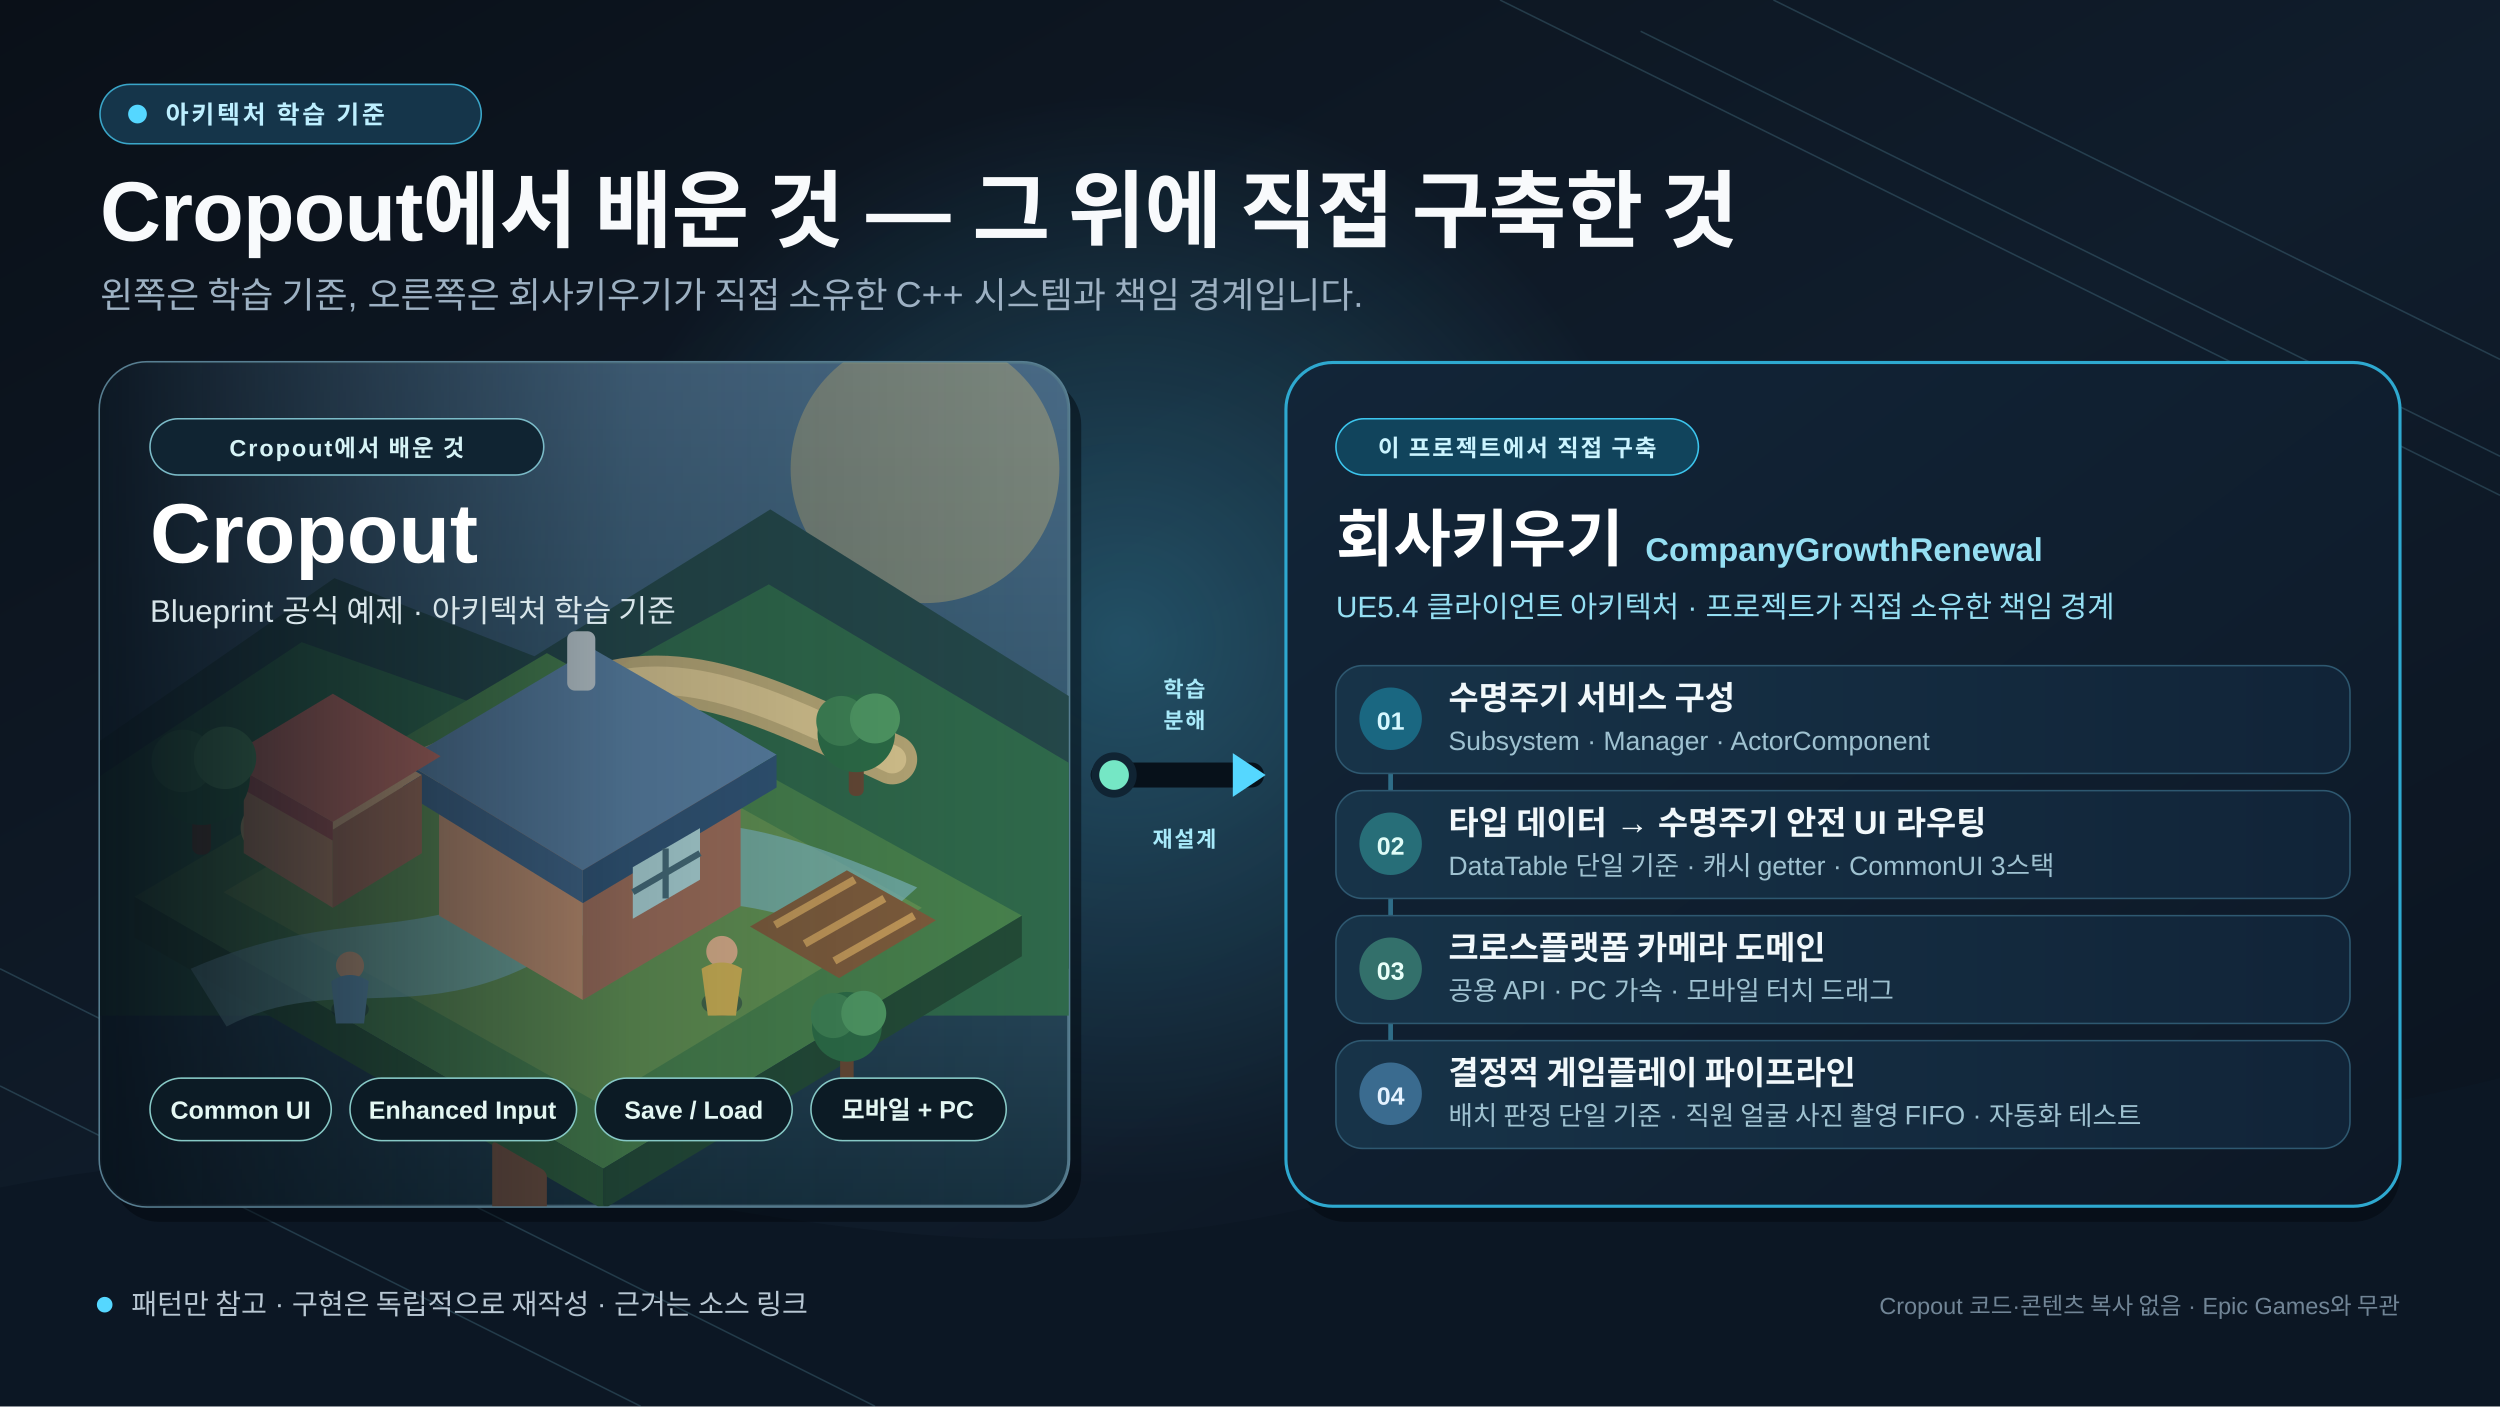
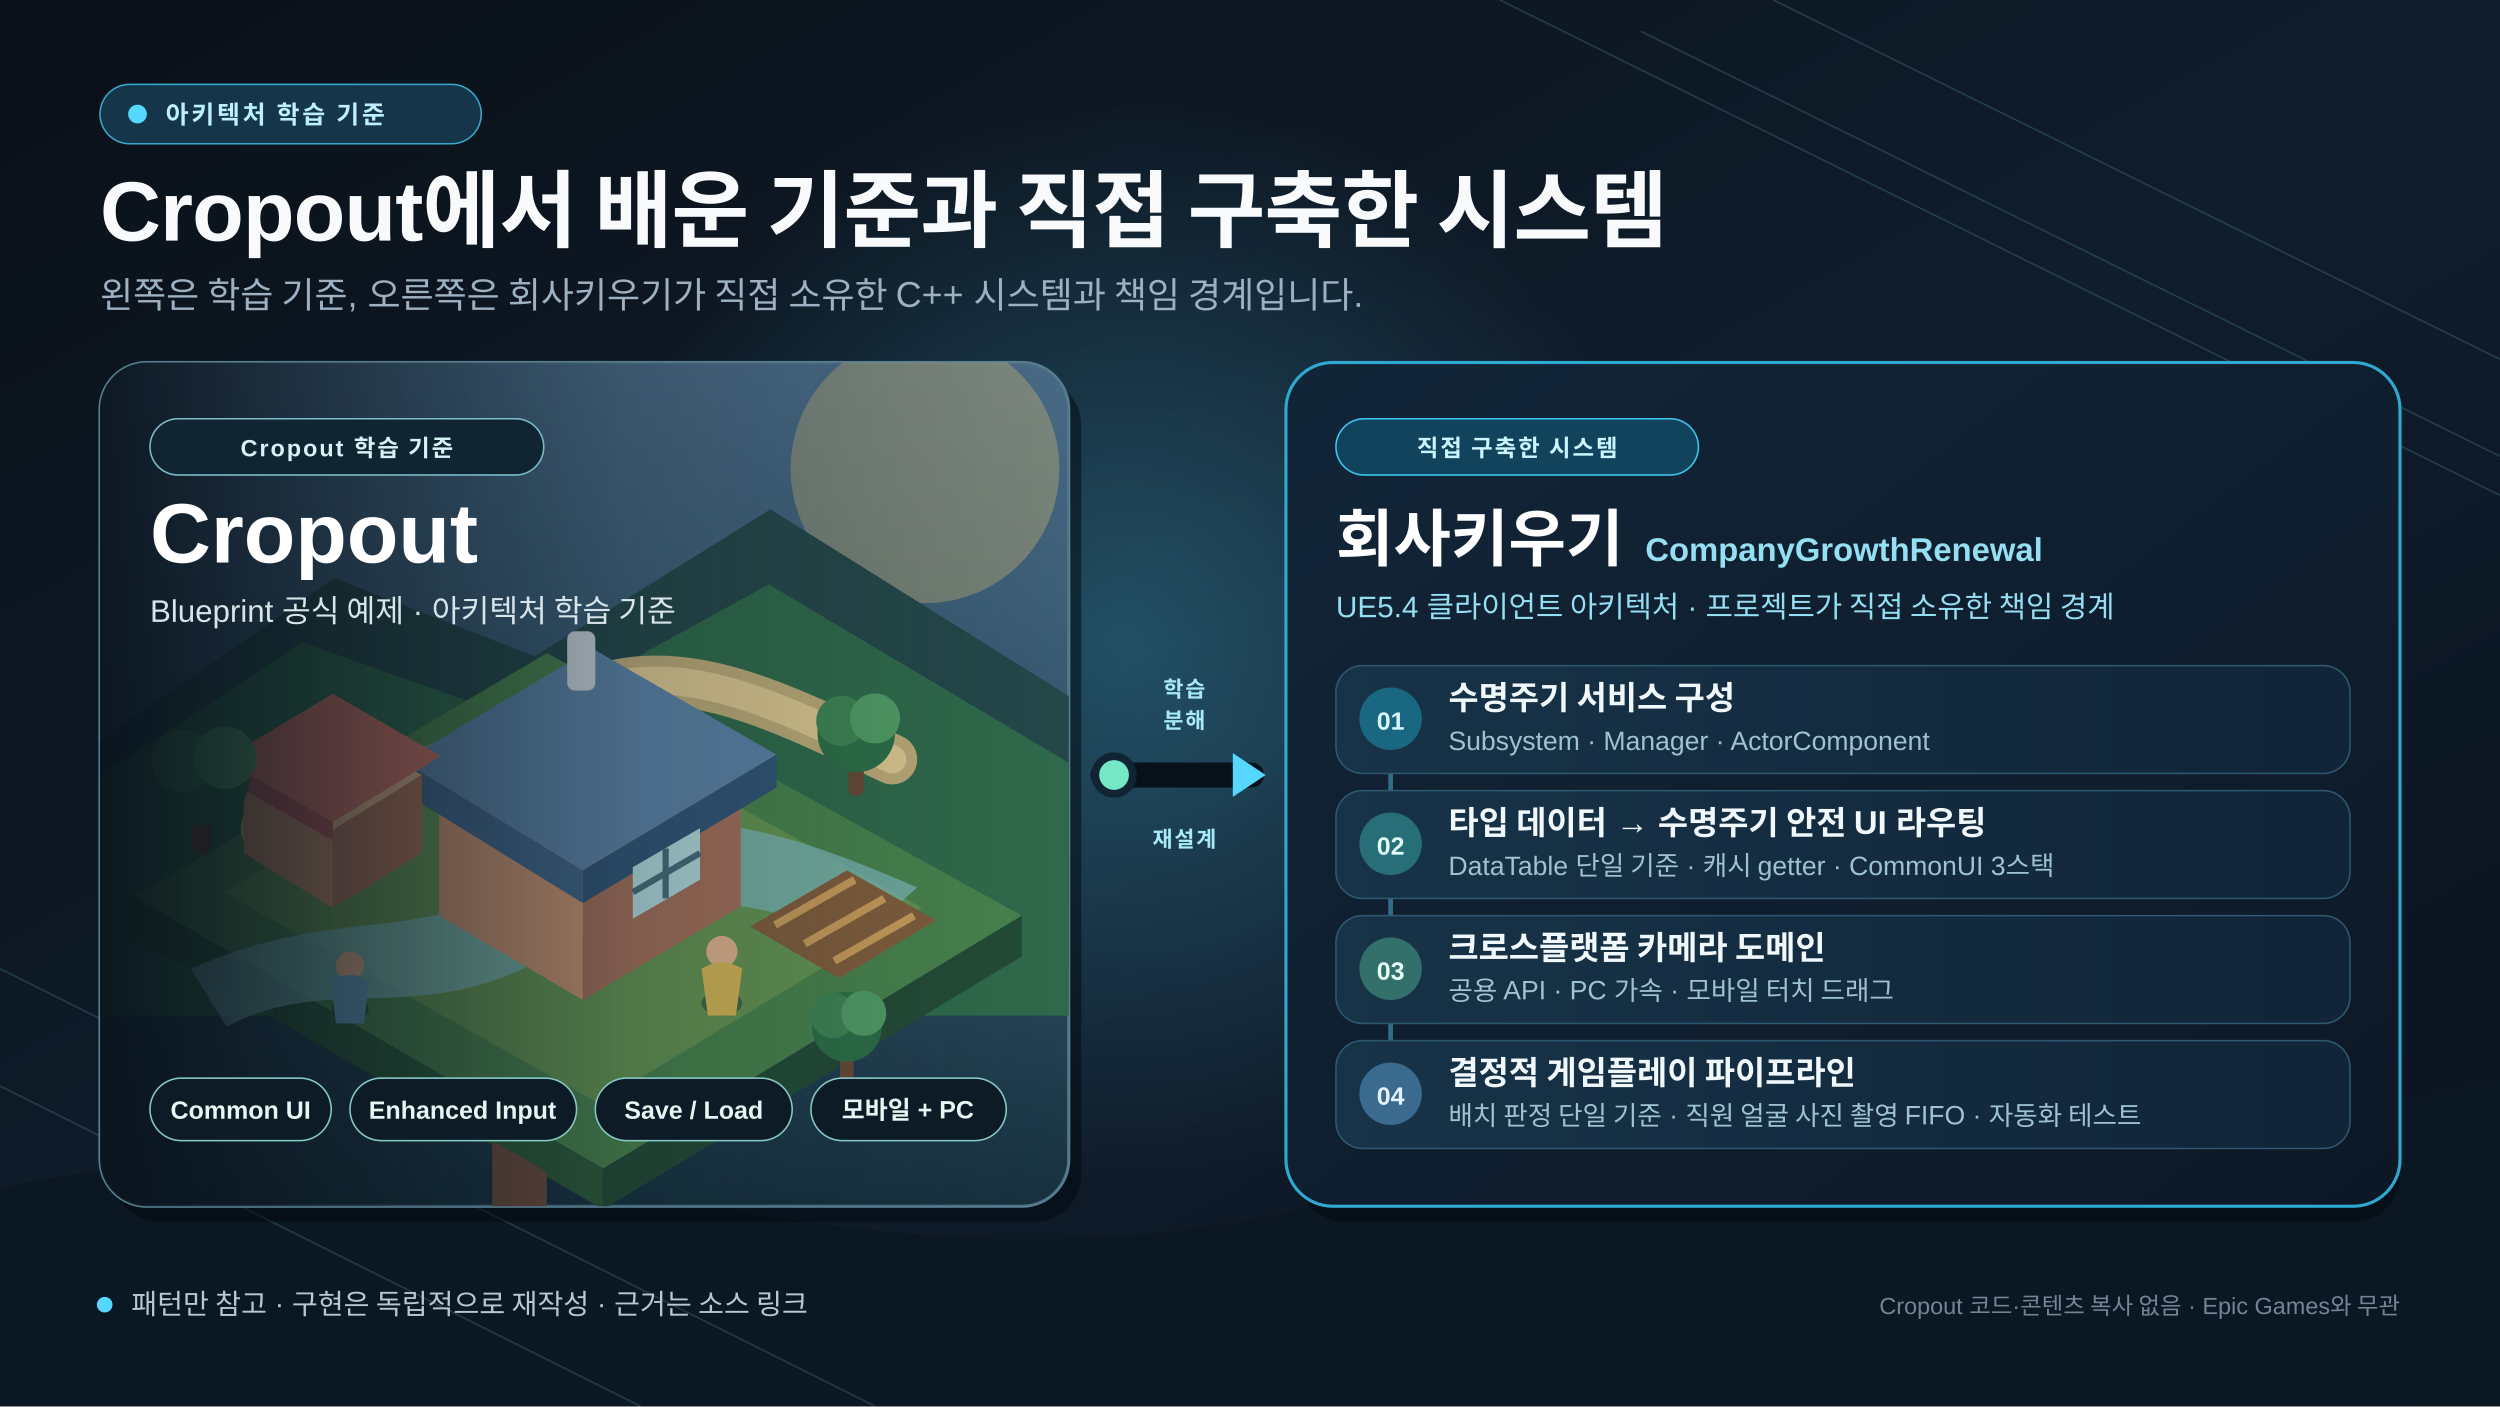
<svg xmlns="http://www.w3.org/2000/svg" width="1600" height="900" viewBox="0 0 1600 900" preserveAspectRatio="xMidYMid meet" role="img" aria-labelledby="title desc">
  <defs>
    <linearGradient id="bg" x1="0" y1="0" x2="1" y2="1">
      <stop offset="0" stop-color="#0A1018" />
      <stop offset="0.52" stop-color="#101D2C" />
      <stop offset="1" stop-color="#0A121D" />
    </linearGradient>
    <radialGradient id="cyanGlow" cx="50%" cy="50%" r="50%">
      <stop offset="0" stop-color="#55D7FF" stop-opacity="0.28" />
      <stop offset="1" stop-color="#55D7FF" stop-opacity="0" />
    </radialGradient>
    <linearGradient id="sceneSky" x1="0" y1="0" x2="0" y2="1">
      <stop offset="0" stop-color="#4E718E" />
      <stop offset="0.55" stop-color="#33586E" />
      <stop offset="1" stop-color="#183342" />
    </linearGradient>
    <linearGradient id="sceneShade" x1="0" y1="0" x2="1" y2="0">
      <stop offset="0" stop-color="#08111B" stop-opacity="0.92" />
      <stop offset="0.55" stop-color="#0B1721" stop-opacity="0.28" />
      <stop offset="1" stop-color="#0B1721" stop-opacity="0.08" />
    </linearGradient>
    <linearGradient id="rightCard" x1="0" y1="0" x2="1" y2="1">
      <stop offset="0" stop-color="#122538" />
      <stop offset="1" stop-color="#0D1826" />
    </linearGradient>
    <linearGradient id="pillar" x1="0" y1="0" x2="1" y2="0">
      <stop offset="0" stop-color="#173348" />
      <stop offset="1" stop-color="#112438" />
    </linearGradient>
    <linearGradient id="route" x1="0" y1="0" x2="1" y2="0">
      <stop offset="0" stop-color="#75E7C5" />
      <stop offset="1" stop-color="#55D7FF" />
    </linearGradient>
    <clipPath id="leftClip">
      <rect x="64" y="232" width="620" height="540" rx="30" />
    </clipPath>
  </defs>
  <rect width="1600" height="900" fill="url(#bg)" />
  <circle cx="720" cy="410" r="350" fill="url(#cyanGlow)" />
  <path d="M0 760 C350 690 520 850 850 770 C1120 705 1320 760 1600 690 L1600 900 L0 900 Z" fill="#0C1724" />
  <g opacity="0.18" stroke="#8BDCF3" stroke-width="1">
    <path d="M1050 20 L1600 292" />
    <path d="M1135 0 L1600 230" />
    <path d="M960 0 L1600 317" />
    <path d="M0 695 L410 900" />
    <path d="M0 620 L560 900" />
  </g>
  <rect x="64" y="54" width="244" height="38" rx="19" fill="#15354A" stroke="#3AA6C9" />
  <circle cx="88" cy="73" r="6" fill="#55D7FF" />
  <text x="106" y="79" fill="#BDEFFF" font-family="'Segoe UI', 'Noto Sans KR', Arial, sans-serif" font-size="16" font-weight="700" letter-spacing="1.7">아키텍처 학습 기준</text>
-   <text x="64" y="154" fill="#F8FAFC" font-family="'Segoe UI', 'Noto Sans KR', Arial, sans-serif" font-size="54" font-weight="800" letter-spacing="-0.5">Cropout에서 배운 것 — 그 위에 직접 구축한 것</text>
+   <text x="64" y="154" fill="#F8FAFC" font-family="'Segoe UI', 'Noto Sans KR', Arial, sans-serif" font-size="54" font-weight="800" letter-spacing="-0.5">Cropout에서 배운 기준과 직접 구축한 시스템</text>
  <text x="64" y="197" fill="#9DB1C3" font-family="'Segoe UI', 'Noto Sans KR', Arial, sans-serif" font-size="23">왼쪽은 학습 기준, 오른쪽은 회사키우기가 직접 소유한 C++ 시스템과 책임 경계입니다.</text>
  <rect x="72" y="242" width="620" height="540" rx="30" fill="#02070D" opacity="0.5" />
  <rect x="64" y="232" width="620" height="540" rx="30" fill="url(#sceneSky)" stroke="#577E91" stroke-width="2" />
  <g clip-path="url(#leftClip)">
    <circle cx="592" cy="300" r="86" fill="#E6C878" opacity="0.36" />
    <path d="M44 488 L214 370 L342 420 L493 326 L720 468 L720 620 L42 620 Z" fill="#264B4C" />
    <path d="M20 526 L193 411 L334 461 L492 374 L719 509 L719 650 L20 650 Z" fill="#32704E" />
    <polygon points="86,574 350,418 654,586 386,748" fill="#4D8B50" />
    <polygon points="86,574 386,748 386,774 86,600" fill="#2F613C" />
    <polygon points="386,748 654,586 654,612 386,774" fill="#254F38" />
    <polygon points="143,571 351,449 590,581 383,706" fill="#6A9D56" />
    <path d="M122 620 C218 578 267 606 343 561 C420 516 463 514 587 568 L550 601 C459 568 418 570 355 609 C272 660 213 621 145 657 Z" fill="#85C5CA" opacity="0.72" />
    <path d="M170 530 C246 506 298 489 355 454 C424 412 493 450 571 486" fill="none" stroke="#D9BE83" stroke-width="32" stroke-linecap="round" opacity="0.9" />
    <path d="M170 530 C246 506 298 489 355 454 C424 412 493 450 571 486" fill="none" stroke="#F0D89C" stroke-width="18" stroke-linecap="round" opacity="0.9" />
    <g transform="translate(480 567)">
      <polygon points="0,26 62,-10 119,22 57,59" fill="#8A633E" />
      <path d="M16 25 L67 -4 M35 37 L86 8 M54 48 L105 19" stroke="#D7A65E" stroke-width="5" />
    </g>
    <g>
      <polygon points="281,500 381,441 474,494 373,554" fill="#B8785B" />
      <polygon points="281,500 373,554 373,640 281,586" fill="#D59B75" />
      <polygon points="373,554 474,494 474,580 373,640" fill="#AE765E" />
      <polygon points="258,487 379,415 497,483 373,557" fill="#628BB0" />
      <polygon points="258,487 373,557 373,578 258,507" fill="#456C91" />
      <polygon points="373,557 497,483 497,504 373,578" fill="#345A7D" />
      <rect x="315" y="548" width="35" height="58" rx="3" fill="#76513E" transform="skewY(30)" />
      <polygon points="405,555 448,530 448,563 405,588" fill="#BDE8E9" />
      <path d="M426 543 L426 575 M405 571 L448 546" stroke="#4B7380" stroke-width="4" />
      <rect x="363" y="404" width="18" height="38" rx="5" fill="#D6E2E6" />
    </g>
    <g transform="translate(-34 -10)">
      <polygon points="190,505 247,473 304,506 247,541" fill="#E8B889" />
      <polygon points="190,505 247,541 247,591 190,556" fill="#CE926D" />
      <polygon points="247,541 304,506 304,556 247,591" fill="#B7795D" />
      <polygon points="177,496 247,454 316,494 247,536" fill="#D97869" />
      <polygon points="177,496 247,536 247,548 177,508" fill="#B85D5A" />
    </g>
    <g>
      <g transform="translate(129 469)">
        <rect x="-6" y="36" width="12" height="42" rx="5" fill="#6E4D36" />
        <circle cx="0" cy="28" r="31" fill="#2F754A" />
        <circle cx="-12" cy="18" r="20" fill="#438D59" />
        <circle cx="15" cy="16" r="20" fill="#56A66A" />
      </g>
      <g transform="translate(548 447) scale(.8)">
        <rect x="-6" y="36" width="12" height="42" rx="5" fill="#6E4D36" />
        <circle cx="0" cy="28" r="31" fill="#2F754A" />
        <circle cx="-12" cy="18" r="20" fill="#438D59" />
        <circle cx="15" cy="16" r="20" fill="#56A66A" />
      </g>
      <g transform="translate(542 637) scale(.72)">
        <rect x="-6" y="36" width="12" height="42" rx="5" fill="#6E4D36" />
        <circle cx="0" cy="28" r="31" fill="#2F754A" />
        <circle cx="-12" cy="18" r="20" fill="#438D59" />
        <circle cx="15" cy="16" r="20" fill="#56A66A" />
      </g>
    </g>
    <g>
      <ellipse cx="462" cy="642" rx="13" ry="8" fill="#1B3040" opacity="0.45" />
      <circle cx="462" cy="609" r="10" fill="#F0BF94" />
      <path d="M449 620 Q462 612 475 620 L471 650 L453 650 Z" fill="#E3C259" />
      <ellipse cx="224" cy="646" rx="12" ry="7" fill="#1B3040" opacity="0.45" />
      <circle cx="224" cy="618" r="9" fill="#EAB68C" />
      <path d="M212 628 Q224 620 236 628 L233 655 L215 655 Z" fill="#6EA8C8" />
    </g>
    <rect x="64" y="232" width="620" height="540" fill="url(#sceneShade)" />
  </g>
  <rect x="96" y="268" width="252" height="36" rx="18" fill="#102432" stroke="#7BBBC8" />
-   <text x="222" y="292" text-anchor="middle" fill="#D6F3F6" font-family="'Segoe UI', 'Noto Sans KR', Arial, sans-serif" font-size="15" font-weight="750" letter-spacing="1.25">Cropout에서 배운 것</text>
+   <text x="222" y="292" text-anchor="middle" fill="#D6F3F6" font-family="'Segoe UI', 'Noto Sans KR', Arial, sans-serif" font-size="15" font-weight="750" letter-spacing="1.25">Cropout 학습 기준</text>
  <text x="96" y="360" fill="#FFFFFF" font-family="'Segoe UI', 'Noto Sans KR', Arial, sans-serif" font-size="54" font-weight="850">Cropout</text>
  <text x="96" y="398" fill="#D7E5EA" font-family="'Segoe UI', 'Noto Sans KR', Arial, sans-serif" font-size="20">Blueprint 공식 예제 · 아키텍처 학습 기준</text>
  <g font-family="'Segoe UI', 'Noto Sans KR', Arial, sans-serif" font-size="16" font-weight="700">
    <rect x="96" y="690" width="116" height="40" rx="20" fill="#0C1B25" stroke="#87C9C6" />
    <text x="154" y="716" text-anchor="middle" fill="#E4F7F3">Common UI</text>
    <rect x="224" y="690" width="145" height="40" rx="20" fill="#0C1B25" stroke="#87C9C6" />
    <text x="296" y="716" text-anchor="middle" fill="#E4F7F3">Enhanced Input</text>
    <rect x="381" y="690" width="126" height="40" rx="20" fill="#0C1B25" stroke="#87C9C6" />
    <text x="444" y="716" text-anchor="middle" fill="#E4F7F3">Save / Load</text>
    <rect x="519" y="690" width="125" height="40" rx="20" fill="#0C1B25" stroke="#87C9C6" />
    <text x="581" y="716" text-anchor="middle" fill="#E4F7F3">모바일 + PC</text>
  </g>
  <path d="M706 496 C748 496 761 496 801 496" fill="none" stroke="#07111A" stroke-width="16" stroke-linecap="round" />
  <path d="M706 496 C748 496 761 496 801 496" fill="none" stroke="url(#route)" stroke-width="7" stroke-linecap="round" />
  <circle cx="713" cy="496" r="12" fill="#75E7C5" stroke="#102433" stroke-width="5" />
  <path d="M789 482 L810 496 L789 510 Z" fill="#55D7FF" />
  <text x="758" y="446" text-anchor="middle" fill="#A8EAFA" font-family="'Segoe UI', 'Noto Sans KR', Arial, sans-serif" font-size="14" font-weight="800" letter-spacing="1.1">학습</text>
  <text x="758" y="466" text-anchor="middle" fill="#A8EAFA" font-family="'Segoe UI', 'Noto Sans KR', Arial, sans-serif" font-size="14" font-weight="800" letter-spacing="1.1">분해</text>
  <text x="758" y="542" text-anchor="middle" fill="#A8EAFA" font-family="'Segoe UI', 'Noto Sans KR', Arial, sans-serif" font-size="14" font-weight="800" letter-spacing="1.1">재설계</text>
  <rect x="831" y="242" width="705" height="540" rx="30" fill="#02070D" opacity="0.5" />
  <rect x="823" y="232" width="713" height="540" rx="30" fill="url(#rightCard)" stroke="#2EA9D0" stroke-width="2" />
  <rect x="855" y="268" width="232" height="36" rx="18" fill="#11445C" stroke="#3CC6EE" />
-   <text x="971" y="292" text-anchor="middle" fill="#CBF4FF" font-family="'Segoe UI', 'Noto Sans KR', Arial, sans-serif" font-size="15" font-weight="750" letter-spacing="1.25">이 프로젝트에서 직접 구축</text>
+   <text x="971" y="292" text-anchor="middle" fill="#CBF4FF" font-family="'Segoe UI', 'Noto Sans KR', Arial, sans-serif" font-size="15" font-weight="750" letter-spacing="1.25">직접 구축한 시스템</text>
  <text x="855" y="359" fill="#FFFFFF" font-family="'Segoe UI', 'Noto Sans KR', Arial, sans-serif" font-size="40" font-weight="850">회사키우기<tspan dx="14" font-size="21" font-weight="600" fill="#95DFF3">CompanyGrowthRenewal</tspan>
  </text>
  <text x="855" y="395" fill="#95DFF3" font-family="'Segoe UI', 'Noto Sans KR', Arial, sans-serif" font-size="19">UE5.4 클라이언트 아키텍처 · 프로젝트가 직접 소유한 책임 경계</text>
  <g font-family="'Segoe UI', 'Noto Sans KR', Arial, sans-serif">
    <line x1="890" y1="444" x2="890" y2="707" stroke="#2F6D88" stroke-width="3" />
    <rect x="855" y="426" width="649" height="69" rx="17" fill="url(#pillar)" stroke="#2E5870" />
    <circle cx="890" cy="460" r="20" fill="#1A6781" />
    <text x="890" y="467" text-anchor="middle" fill="#D6F7FF" font-size="16" font-weight="800">01</text>
    <text x="927" y="454" fill="#F1F8FB" font-size="21" font-weight="800">수명주기 서비스 구성</text>
    <text x="927" y="480" fill="#9FC2D1" font-size="17">Subsystem · Manager · ActorComponent</text>
    <rect x="855" y="506" width="649" height="69" rx="17" fill="url(#pillar)" stroke="#2E5870" />
    <circle cx="890" cy="540" r="20" fill="#276E78" />
    <text x="890" y="547" text-anchor="middle" fill="#E0FCF7" font-size="16" font-weight="800">02</text>
    <text x="927" y="534" fill="#F1F8FB" font-size="21" font-weight="800">타입 데이터 → 수명주기 안전 UI 라우팅</text>
    <text x="927" y="560" fill="#9FC2D1" font-size="17">DataTable 단일 기준 · 캐시 getter · CommonUI 3스택</text>
    <rect x="855" y="586" width="649" height="69" rx="17" fill="url(#pillar)" stroke="#2E5870" />
    <circle cx="890" cy="620" r="20" fill="#33706B" />
    <text x="890" y="627" text-anchor="middle" fill="#E8FFF9" font-size="16" font-weight="800">03</text>
    <text x="927" y="614" fill="#F1F8FB" font-size="21" font-weight="800">크로스플랫폼 카메라 도메인</text>
    <text x="927" y="640" fill="#9FC2D1" font-size="17">공용 API · PC 가속 · 모바일 터치 드래그</text>
    <rect x="855" y="666" width="649" height="69" rx="17" fill="url(#pillar)" stroke="#2E5870" />
    <circle cx="890" cy="700" r="20" fill="#3A6B8F" />
    <text x="890" y="707" text-anchor="middle" fill="#E4F2FF" font-size="16" font-weight="800">04</text>
    <text x="927" y="694" fill="#F1F8FB" font-size="21" font-weight="800">결정적 게임플레이 파이프라인</text>
    <text x="927" y="720" fill="#9FC2D1" font-size="17">배치 판정 단일 기준 · 직원 얼굴 사진 촬영 FIFO · 자동화 테스트</text>
  </g>
  <circle cx="67" cy="835" r="5" fill="#55D7FF" />
  <text x="84" y="841" fill="#B8C7D3" font-family="'Segoe UI', 'Noto Sans KR', Arial, sans-serif" font-size="18">패턴만 참고 · 구현은 독립적으로 재작성 · 근거는 소스 링크</text>
  <text x="1536" y="841" text-anchor="end" fill="#718596" font-family="'Segoe UI', 'Noto Sans KR', Arial, sans-serif" font-size="15">Cropout 코드·콘텐츠 복사 없음 · Epic Games와 무관</text>
</svg>
